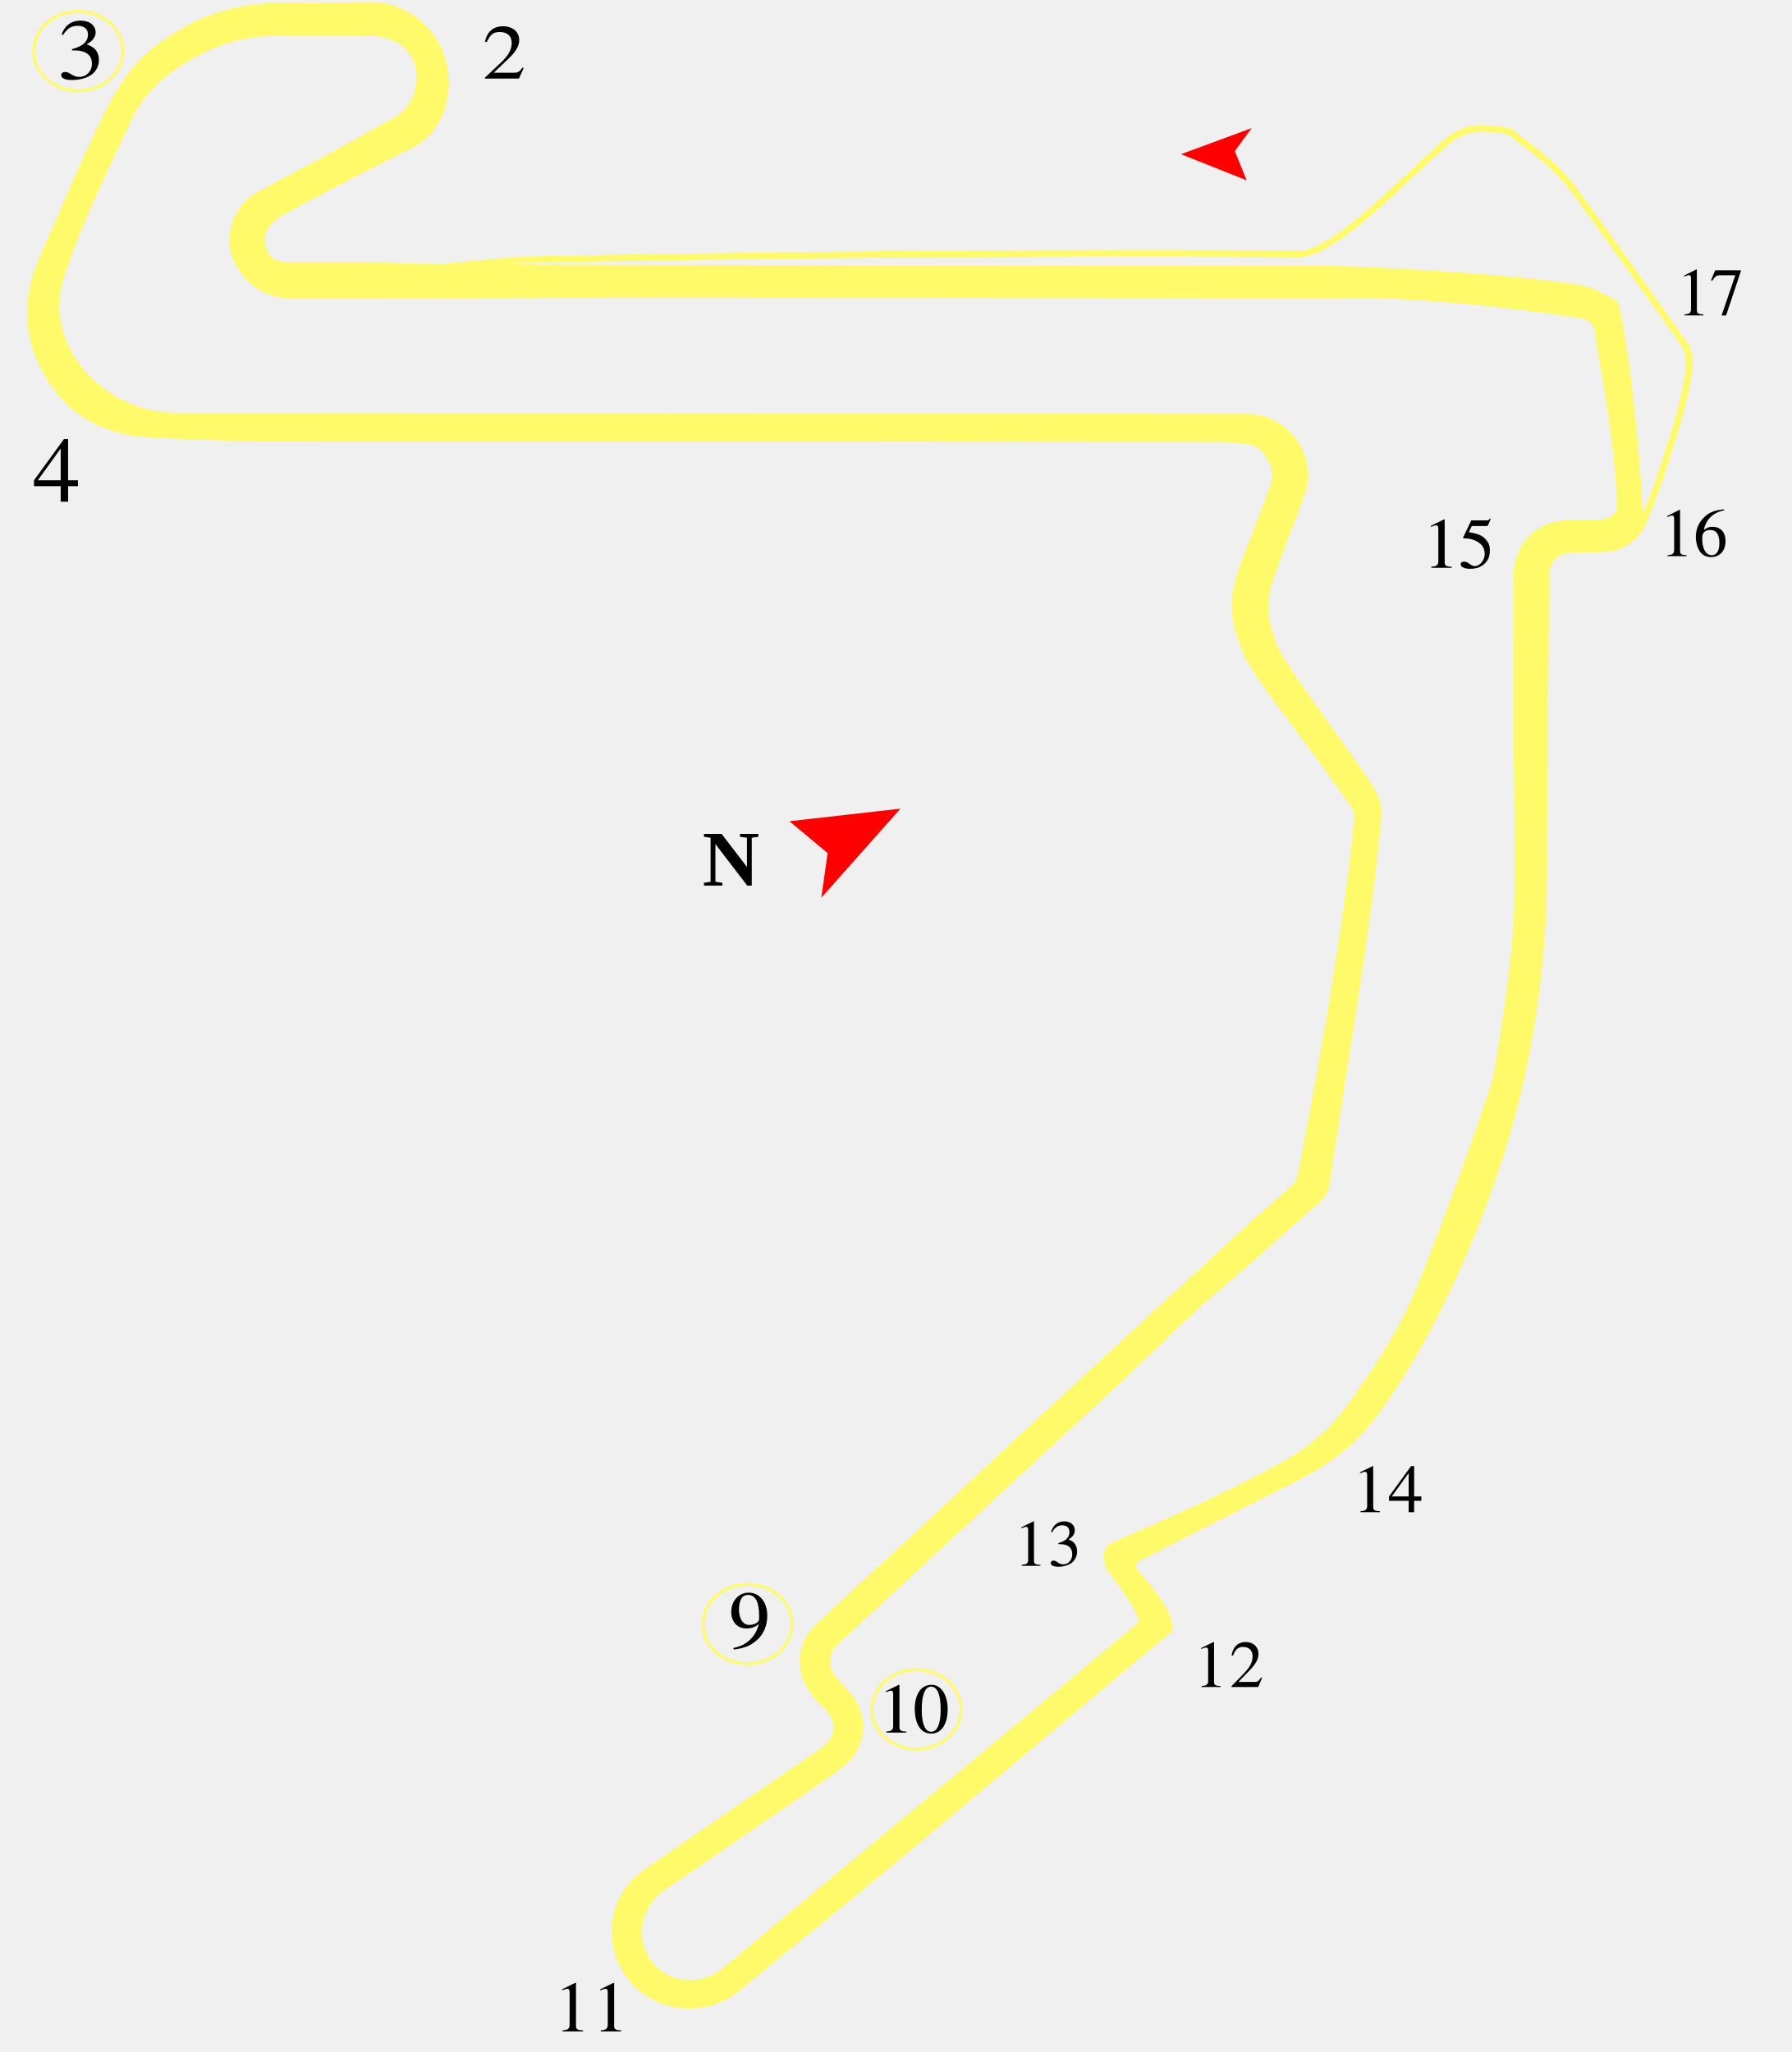
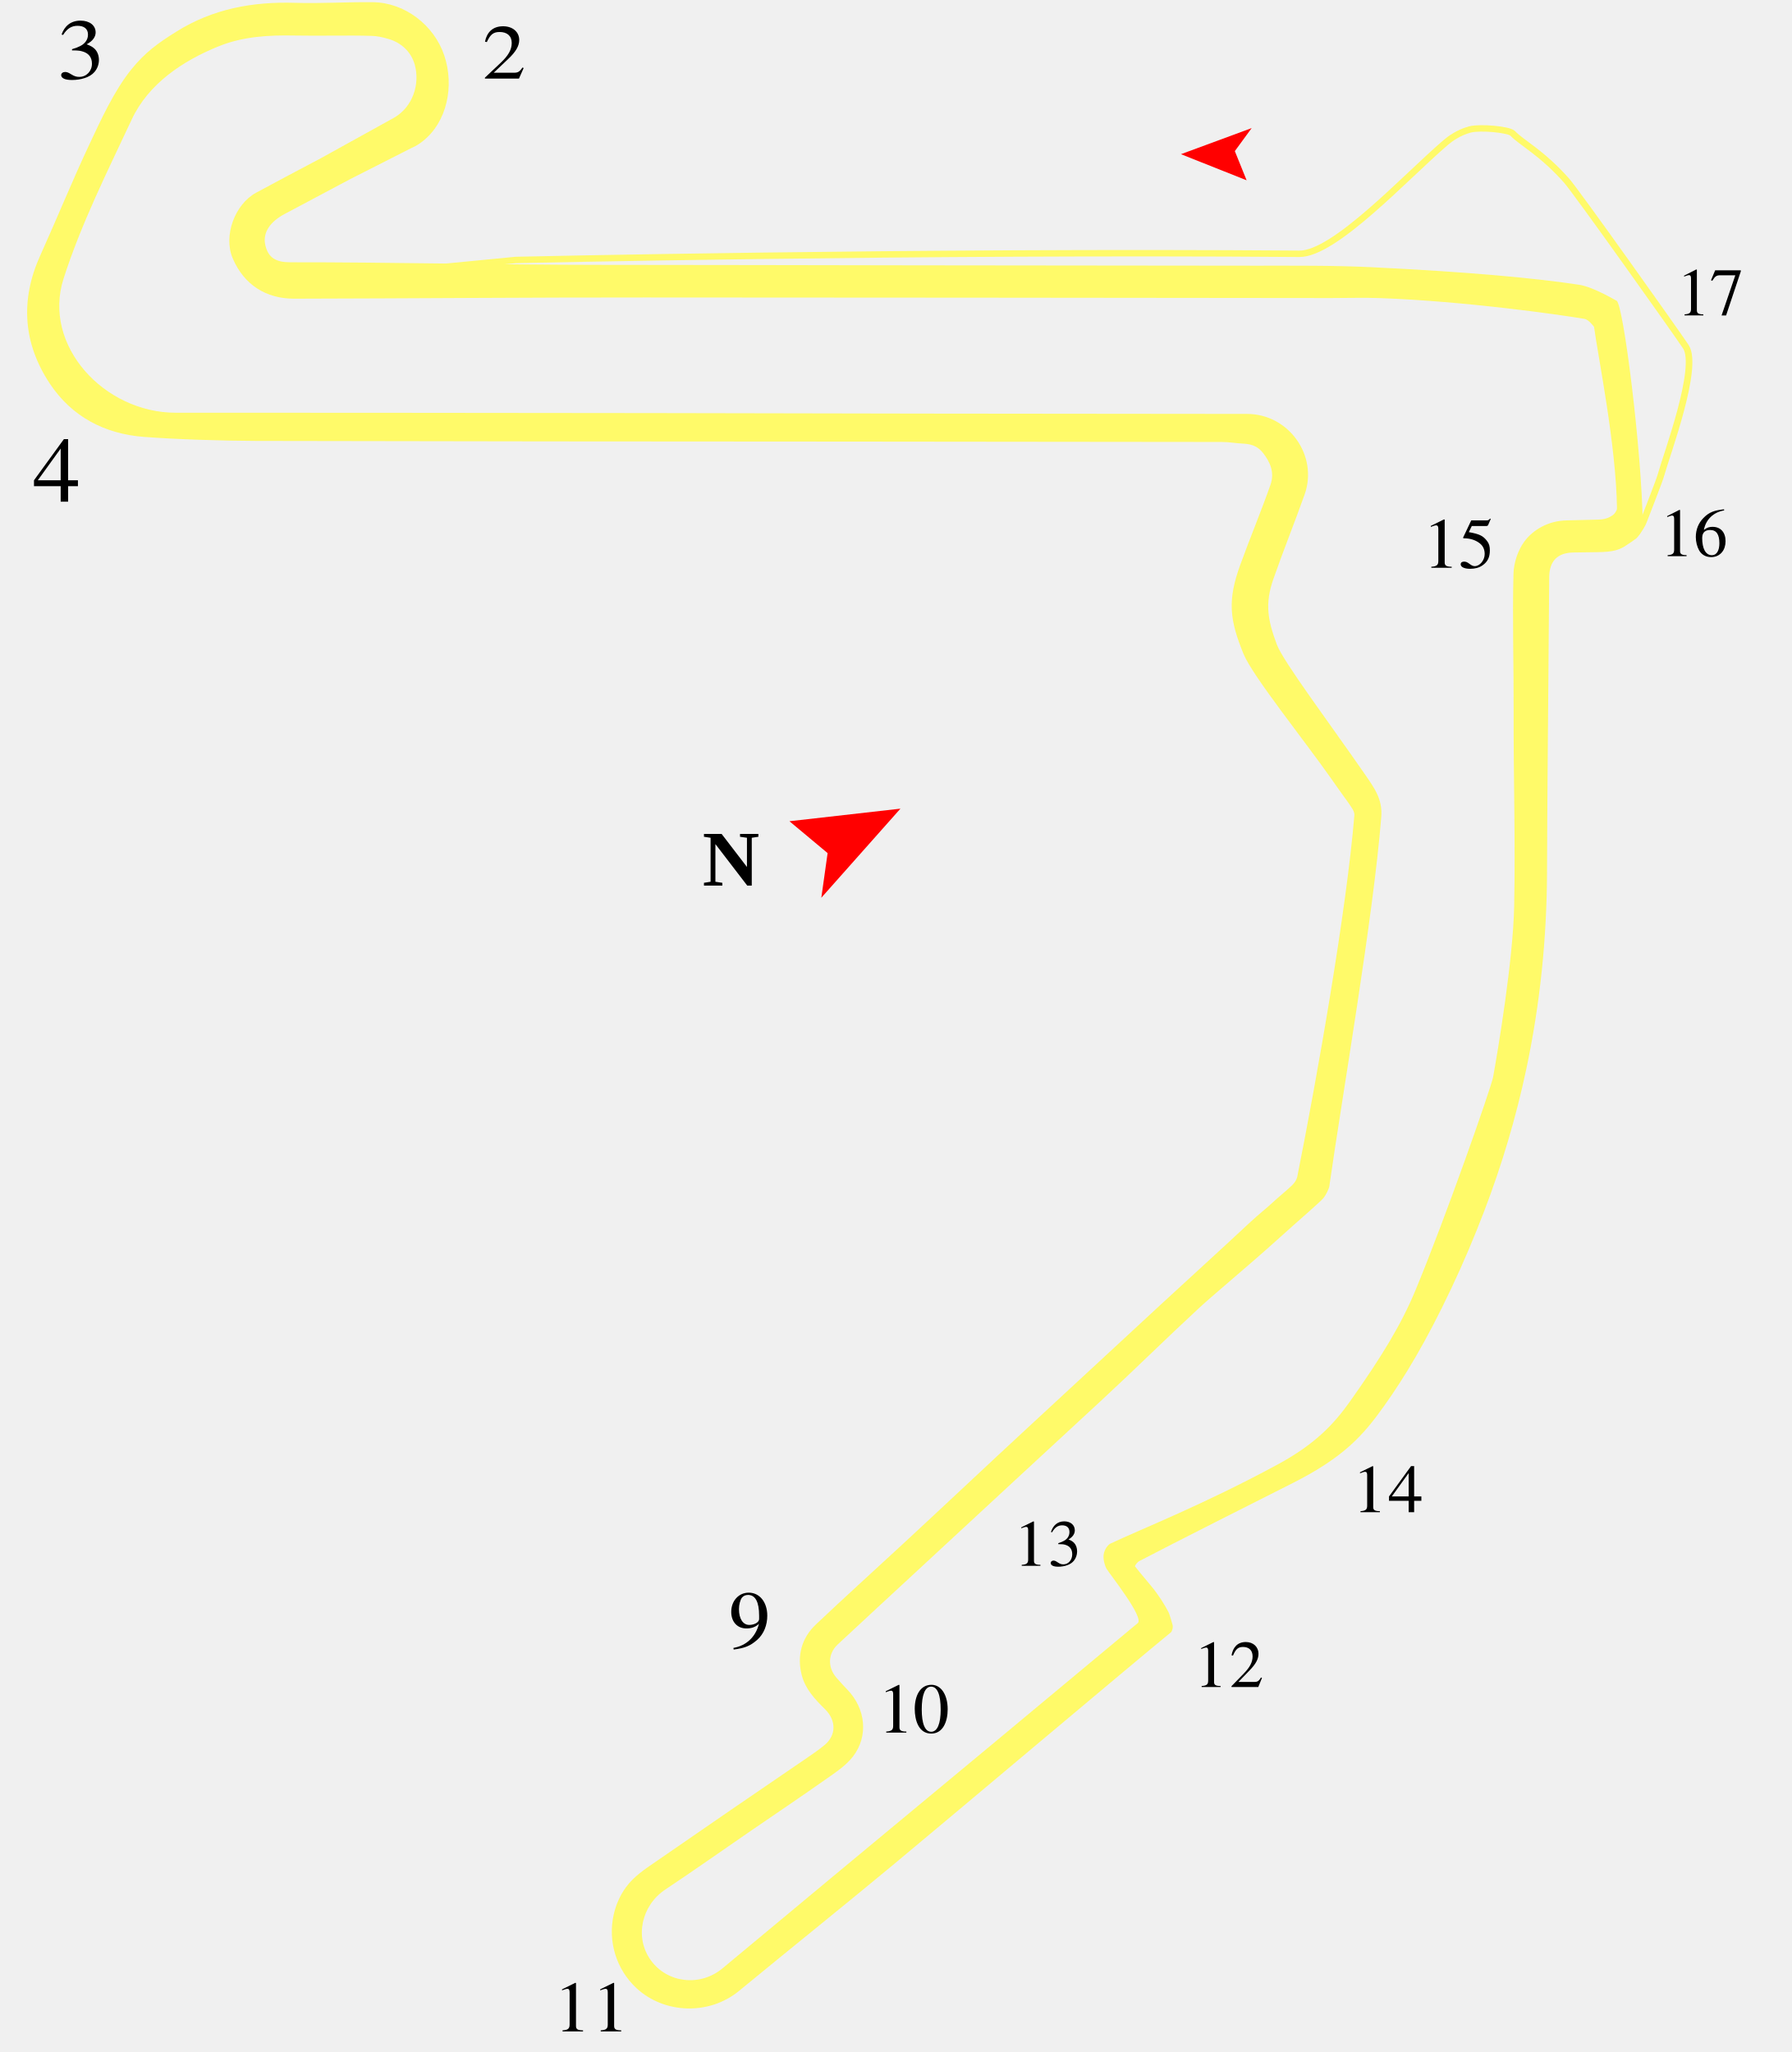
<svg xmlns="http://www.w3.org/2000/svg" width="230.373mm" height="263.863mm" viewBox="0 0 230.373 263.863" version="1.1" id="svg1" xml:space="preserve">
  <defs id="defs1" />
  <g id="layer1" transform="translate(58.30594,94.57387)">
-     <ellipse style="fill:none;stroke:#fffa69;stroke-width:0.371;stroke-dasharray:none" id="ellipse19" cx="-48.241" cy="-88.006" rx="5.731" ry="5.105" />
    <g id="g35" transform="translate(-1.852083,-26.45833)">
      <g id="g36">
        <g id="g41" transform="translate(-2.645833,3.241146)">
          <g id="g59" transform="translate(-1.870887,2.80633)" />
        </g>
      </g>
    </g>
    <g id="g37" transform="translate(86.91563,-71.70208)" />
    <g id="g38" transform="translate(-20.50521,-9.525)">
      <path style="font-size:15.184px;font-family:STIX;stroke-width:0.247" d="m 55.461,129.35 c 1.383,-0.192 2.075,-0.447 2.98,-1.266 0.851,-0.777 1.277,-1.937 1.277,-3.16 0,-0.894 -0.255,-1.66 -0.681,-2.192 -0.415,-0.511 -0.99,-0.809 -1.671,-0.809 -1.266,0 -2.213,1.075 -2.213,2.511 0,1.298 0.766,2.16 1.915,2.16 0.628,0 1.139,-0.16 1.596,-0.607 -0.426,1.745 -1.617,2.862 -3.235,3.15 z m 3.224,-4.012 c 0,0.564 -0.777,0.798 -1.245,0.798 -0.798,0 -1.309,-0.798 -1.309,-2.064 0,-0.575 0.16,-1.202 0.372,-1.49 0.181,-0.234 0.458,-0.362 0.777,-0.362 0.926,0 1.405,0.915 1.405,2.703 z" id="path9" transform="matrix(1.015067,0,0,0.9851566,0.2338607,-0.3661521)" />
-       <ellipse style="fill:none;stroke:#fffa69;stroke-width:0.371;stroke-dasharray:none" id="ellipse25" cx="58.309" cy="123.782" rx="5.731" ry="5.105" />
    </g>
    <g id="g39" transform="translate(41.80417,-38.36458)">
      <path style="font-size:15.184px;font-family:STIX;stroke-width:0.215" d="m 15.951,169.464 v -0.138 c -0.692,0 -0.877,-0.166 -0.877,-0.563 v -5.51 l -0.083,-0.028 -1.652,0.84 v 0.129 l 0.249,-0.092 c 0.166,-0.065 0.323,-0.111 0.415,-0.111 0.194,0 0.277,0.138 0.277,0.452 v 4.144 c 0,0.508 -0.194,0.701 -0.877,0.738 v 0.138 z m 5.233,-3.046 c 0,-1.892 -0.84,-3.193 -2.049,-3.193 -1.486,0 -2.123,1.504 -2.123,3.138 0,1.514 0.508,3.23 2.086,3.23 1.504,0 2.086,-1.587 2.086,-3.175 z m -0.886,0.046 c 0,1.827 -0.415,2.889 -1.2,2.889 -0.794,0 -1.2,-1.052 -1.2,-2.926 0,-1.874 0.415,-2.963 1.181,-2.963 0.812,0 1.218,1.08 1.218,3 z" id="path10" transform="matrix(1.015067,0,0,0.9851566,0.2338607,-0.3661521)" />
-       <ellipse style="fill:none;stroke:#fffa69;stroke-width:0.371;stroke-dasharray:none" id="ellipse26" cx="17.729" cy="163.602" rx="5.731" ry="5.105" />
    </g>
    <g id="g40" transform="translate(-94.67221,84.91795)">
      <path style="font-size:15.184px;font-family:STIX;stroke-width:0.218" d="m 109.446,83.327 v -0.141 c -0.704,0 -0.892,-0.169 -0.892,-0.572 v -5.603 l -0.085,-0.028 -1.68,0.854 v 0.131 l 0.253,-0.094 c 0.169,-0.066 0.328,-0.113 0.422,-0.113 0.197,0 0.282,0.141 0.282,0.46 v 4.214 c 0,0.516 -0.197,0.713 -0.892,0.751 v 0.141 z m 4.833,0 v -0.141 c -0.704,0 -0.892,-0.169 -0.892,-0.572 v -5.603 l -0.085,-0.028 -1.68,0.854 v 0.131 l 0.253,-0.094 c 0.169,-0.066 0.328,-0.113 0.422,-0.113 0.197,0 0.282,0.141 0.282,0.46 v 4.214 c 0,0.516 -0.197,0.713 -0.892,0.751 v 0.141 z" id="path11" transform="matrix(1.015067,0,0,0.9851566,0.2338607,-0.3661521)" />
    </g>
    <g id="g43" transform="translate(-32.82002,149.3385)">
      <g id="g57" transform="translate(3.554685,-5.61266)">
        <g id="g5" transform="translate(-2.513542,1.322917)">
          <path style="font-size:15.184px;font-family:STIX;stroke-width:0.202" d="m 130.407,-22.694 v -0.128 c -0.661,0 -0.837,-0.154 -0.837,-0.522 v -5.108 l -0.079,-0.026 -1.578,0.779 v 0.12 l 0.238,-0.086 c 0.159,-0.06 0.309,-0.103 0.397,-0.103 0.185,0 0.264,0.128 0.264,0.419 v 3.842 c 0,0.471 -0.185,0.65 -0.837,0.684 v 0.128 z m 5.325,-1.172 -0.123,-0.051 c -0.291,0.479 -0.476,0.573 -0.846,0.573 h -2.063 l 1.455,-1.506 c 0.785,-0.804 1.128,-1.446 1.128,-2.122 0,-0.847 -0.635,-1.506 -1.631,-1.506 -1.084,0 -1.649,0.702 -1.834,1.703 l 0.185,0.043 c 0.353,-0.838 0.661,-1.112 1.296,-1.112 0.749,0 1.225,0.428 1.225,1.206 0,0.727 -0.317,1.377 -1.146,2.225 l -1.569,1.617 v 0.103 h 3.447 z" id="path12" />
        </g>
      </g>
    </g>
    <g id="g44" transform="translate(-86.56367,134.7344)">
      <g id="g58" transform="translate(1.852083,-3.571875)">
        <path style="font-size:15.184px;font-family:STIX;stroke-width:0.199" d="m 160.176,-24.394 v -0.127 c -0.653,0 -0.827,-0.152 -0.827,-0.515 v -5.043 l -0.078,-0.025 -1.558,0.769 v 0.118 l 0.235,-0.084 c 0.157,-0.059 0.305,-0.101 0.392,-0.101 0.183,0 0.261,0.127 0.261,0.414 v 3.792 c 0,0.465 -0.183,0.642 -0.827,0.676 v 0.127 z m 1.497,-4.308 c 0.357,-0.625 0.757,-0.895 1.297,-0.895 0.574,0 0.94,0.287 0.94,0.862 0,0.515 -0.278,0.895 -0.705,1.132 -0.174,0.101 -0.4,0.194 -0.731,0.304 v 0.118 c 0.496,0 0.696,0.025 0.888,0.084 0.601,0.169 0.905,0.583 0.905,1.225 0,0.718 -0.487,1.292 -1.131,1.292 -0.244,0 -0.426,-0.042 -0.748,-0.262 -0.244,-0.169 -0.383,-0.22 -0.531,-0.22 -0.2,0 -0.357,0.127 -0.357,0.304 0,0.304 0.339,0.481 0.975,0.481 0.775,0 1.601,-0.245 2.019,-0.786 0.252,-0.321 0.4,-0.735 0.4,-1.183 0,-0.439 -0.139,-0.828 -0.383,-1.09 -0.183,-0.186 -0.339,-0.287 -0.722,-0.448 0.583,-0.338 0.809,-0.76 0.809,-1.166 0,-0.693 -0.548,-1.157 -1.358,-1.157 -0.905,0 -1.453,0.566 -1.706,1.368 z" id="path13" />
      </g>
    </g>
    <g id="g45" transform="translate(-52.99149,155.2019)">
      <g id="g56" transform="translate(9.541522,-8.980256)">
        <g id="g6" transform="translate(-1.852083,-0.396875)">
          <path style="font-size:15.184px;font-family:STIX;stroke-width:0.207" d="m 161.742,-46.27 v -0.133 c -0.667,0 -0.845,-0.16 -0.845,-0.543 v -5.31 l -0.08,-0.027 -1.592,0.809 v 0.125 l 0.24,-0.089 c 0.16,-0.062 0.311,-0.107 0.4,-0.107 0.187,0 0.267,0.133 0.267,0.436 v 3.993 c 0,0.489 -0.187,0.676 -0.845,0.712 v 0.133 z m 5.256,-1.485 v -0.569 h -0.916 v -3.958 h -0.391 l -2.793,3.958 v 0.569 h 2.49 v 1.485 h 0.694 v -1.485 z m -1.61,-0.569 h -2.135 l 2.135,-3.051 z" id="path14" transform="matrix(1.015067,0,0,0.9851566,0.2338607,-0.3661521)" />
        </g>
      </g>
    </g>
    <g id="g46" transform="translate(-18.64923,51.28377)">
      <path style="font-size:15.184px;font-family:STIX;stroke-width:0.217" d="m 146.993,-72.845 v -0.138 c -0.712,0 -0.901,-0.166 -0.901,-0.562 v -5.498 l -0.085,-0.028 -1.699,0.838 v 0.129 l 0.256,-0.092 c 0.171,-0.064 0.332,-0.111 0.427,-0.111 0.199,0 0.285,0.138 0.285,0.451 v 4.135 c 0,0.507 -0.199,0.7 -0.901,0.737 v 0.138 z m 5.02,-6.272 -0.085,-0.064 c -0.152,0.193 -0.237,0.239 -0.456,0.239 h -1.964 l -1.034,2.183 c 0,0 -0.009,0.028 -0.009,0.046 0,0.055 0.028,0.074 0.114,0.074 0.911,0 1.575,0.295 2.021,0.645 0.427,0.332 0.636,0.792 0.636,1.381 0,0.792 -0.617,1.556 -1.281,1.556 -0.19,0 -0.408,-0.083 -0.674,-0.295 -0.304,-0.239 -0.484,-0.286 -0.702,-0.286 -0.266,0 -0.427,0.12 -0.427,0.35 0,0.35 0.493,0.571 1.205,0.571 0.645,0 1.167,-0.138 1.613,-0.451 0.645,-0.46 0.93,-1.031 0.93,-1.916 0,-0.488 -0.085,-0.838 -0.332,-1.17 -0.541,-0.728 -1.015,-0.93 -2.372,-1.179 l 0.38,-0.783 h 1.841 c 0.152,0 0.228,-0.055 0.256,-0.12 z" id="path15" />
    </g>
    <g id="g4" transform="translate(11.97368,13.47039)">
      <g id="g47" transform="translate(28.04583,31.48542)">
        <g id="g48" transform="translate(-0.958141,-0.02269766)">
          <g id="g61" transform="translate(-0.396875,-1.984375)">
            <path style="font-size:15.169px;font-family:STIX;stroke-width:0.205" d="m 119.879,-66.007 v -0.132 c -0.661,0 -0.837,-0.159 -0.837,-0.537 v -5.259 l -0.079,-0.026 -1.577,0.802 v 0.123 l 0.238,-0.088 c 0.159,-0.062 0.308,-0.106 0.396,-0.106 0.185,0 0.264,0.132 0.264,0.432 v 3.955 c 0,0.484 -0.185,0.669 -0.837,0.705 v 0.132 z m 4.818,-6.025 c -1.216,0.132 -1.912,0.344 -2.669,1.136 -0.625,0.643 -0.96,1.48 -0.96,2.431 0,0.617 0.167,1.242 0.414,1.691 0.308,0.564 0.863,0.89 1.559,0.89 0.581,0 1.075,-0.238 1.401,-0.643 0.291,-0.352 0.449,-0.846 0.449,-1.409 0,-1.136 -0.634,-1.841 -1.665,-1.841 -0.388,0 -0.687,0.062 -1.119,0.396 0.238,-1.33 1.224,-2.282 2.607,-2.511 z m -0.599,4.369 c 0,0.899 -0.326,1.533 -0.96,1.533 -0.828,0 -1.251,-0.881 -1.251,-2.22 0,-0.81 0.52,-1.022 1.022,-1.022 0.819,0 1.189,0.581 1.189,1.709 z" id="text54" />
          </g>
        </g>
        <g id="g55" transform="translate(0.6731135,-32.96957)">
          <g id="g7">
            <g id="g10" transform="matrix(1.04685,0,0,1.04685,-5.628209,3.426396)">
              <path style="font-size:15.184px;font-family:STIX;stroke-width:0.195" d="m 159.675,-39.196 v -0.132 h -3.147 l -0.512,1.217 0.154,0.074 c 0.358,-0.563 0.503,-0.679 0.998,-0.679 h 1.834 l -1.689,4.934 h 0.554 z" id="path56" transform="translate(-35.06052,-32.53535)" />
              <path style="font-size:15.169px;font-family:STIX;stroke-width:0.194" d="m 120.011,-66.325 v -0.125 c -0.626,0 -0.793,-0.15 -0.793,-0.509 v -4.981 l -0.075,-0.025 -1.493,0.759 v 0.117 l 0.225,-0.083 c 0.15,-0.058 0.292,-0.1 0.375,-0.1 0.175,0 0.25,0.125 0.25,0.409 v 3.746 c 0,0.459 -0.175,0.634 -0.793,0.667 v 0.125 z" id="path55" />
            </g>
          </g>
        </g>
      </g>
    </g>
    <g id="g34" transform="matrix(1.914917,0,0,1.914917,-92.89046,-26.63857)">
      <path style="font-size:4.237px;fill:#ff0000;stroke:none;stroke-width:1.027;stroke-dasharray:none" d="m 77.123,19.48 -5.233,6.073 0.416,-3.043 -2.525,-2.172 z" id="path22" transform="matrix(1.015067,0,0,0.9851566,0.2338607,-0.3661521)" />
      <g id="g33" transform="matrix(0.5863315,0,0,0.5863315,1.79094,31.65331)">
        <path style="font-weight:bold;font-size:9.033px;font-family:'Nimbus Roman No9 L';-inkscape-font-specification:'Nimbus Roman No9 L Bold';stroke-width:2.266" d="m 113.285,-18.544 -0.794,-0.115 v -0.322 h 2.104 v 0.322 l -0.759,0.115 v 5.478 h -0.516 l -3.648,-4.755 v 4.314 l 0.794,0.119 v 0.322 h -2.104 v -0.322 l 0.759,-0.119 v -5.037 l -0.759,-0.115 v -0.322 h 2.025 l 2.898,3.78 z" id="text33" />
      </g>
    </g>
    <g id="layer1-5" transform="translate(-193.3339,-234.0117)" />
    <g id="text20" style="font-size:4.237px;stroke-width:0.353" transform="matrix(1.015067,0,0,0.9851566,0.2338608,-0.3661525)">
      <path style="font-size:15.184px;font-family:STIX;stroke-width:0.273" d="m -49.675,-91.07 c 0.502,-0.831 1.066,-1.19 1.826,-1.19 0.809,0 1.323,0.382 1.323,1.145 0,0.685 -0.392,1.19 -0.993,1.505 -0.245,0.135 -0.564,0.258 -1.029,0.404 v 0.157 c 0.699,0 0.98,0.034 1.25,0.112 0.846,0.225 1.274,0.775 1.274,1.628 0,0.954 -0.686,1.718 -1.593,1.718 -0.343,0 -0.6,-0.056 -1.054,-0.348 -0.343,-0.225 -0.539,-0.292 -0.748,-0.292 -0.282,0 -0.502,0.168 -0.502,0.404 0,0.404 0.478,0.64 1.373,0.64 1.091,0 2.255,-0.326 2.843,-1.044 0.355,-0.427 0.564,-0.977 0.564,-1.572 0,-0.584 -0.196,-1.1 -0.539,-1.448 -0.257,-0.247 -0.478,-0.382 -1.017,-0.595 0.821,-0.449 1.14,-1.011 1.14,-1.55 0,-0.921 -0.772,-1.538 -1.912,-1.538 -1.274,0 -2.047,0.752 -2.402,1.819 z" id="path16" />
      <g id="g11" transform="translate(-0.65164,1.342849)">
        <path style="font-size:15.184px;font-family:STIX;stroke-width:0.246" d="m 9.31,-88.093 -0.154,-0.061 c -0.364,0.566 -0.596,0.677 -1.059,0.677 H 5.516 l 1.82,-1.779 c 0.982,-0.95 1.412,-1.708 1.412,-2.507 0,-1.001 -0.794,-1.779 -2.041,-1.779 -1.357,0 -2.063,0.829 -2.294,2.011 l 0.232,0.051 c 0.441,-0.991 0.827,-1.314 1.622,-1.314 0.938,0 1.533,0.505 1.533,1.425 0,0.859 -0.397,1.627 -1.434,2.628 l -1.964,1.91 v 0.121 h 4.313 z" id="path3" />
      </g>
      <g id="g12" transform="translate(1.30328,4.297117)">
        <path style="font-size:15.184px;font-family:STIX;stroke-width:0.281" d="m -49.103,-36.462 v -0.773 h -1.244 v -5.373 h -0.531 l -3.791,5.373 v 0.773 h 3.381 v 2.016 h 0.942 v -2.016 z m -2.185,-0.773 h -2.898 l 2.898,-4.142 z" id="path4" />
      </g>
      <path style="fill:#ff0000;stroke:none;stroke-width:1.245;stroke-dasharray:none" d="m 91.915,-75.502 8.958,-3.407 -2.133,3.006 1.493,3.808 z" id="path21" />
      <path style="font-size:4.237px;fill:none;stroke:#fffa69;stroke-width:0.837;stroke-dasharray:none" d="m 149.77,-26.281 c 0,0 0.511,-0.649 0.787,-1.426 0.372,-1.047 1.983,-5.188 2.184,-6.003 0.64,-2.429 4.848,-13.984 3.125,-16.664 -1.22,-1.897 -13.863,-20.237 -15.108,-21.682 -3.172,-3.68 -5.716,-4.948 -6.813,-6.156 -0.473,-0.521 -4.134,-0.867 -5.43,-0.514 -1.45,0.394 -2.546,1.242 -3.097,1.729 -5.046,4.464 -14.032,14.534 -18.501,14.498 -48.575,-0.391 -99.25,0.804 -99.25,0.804 l -30.817,3.084 132.038,0.19 9.054,0.291 27.563,3.109 z" id="path20" />
    </g>
    <path id="path1" d="m -7.644,-79.433 c 2.471,-1.427 3.334,-4.38 2.671,-6.801 -0.468,-1.71 -1.793,-2.882 -3.409,-3.34 -0.836,-0.237 -1.375,-0.362 -2.157,-0.387 -2.941,-0.094 -6.631,0.023 -9.945,-0.044 -3.31,-0.066 -6.585,0.124 -9.683,1.374 -4.68,1.889 -9.068,4.85 -11.197,9.41 -3.029,6.489 -6.492,13.367 -8.771,20.479 -2.755,8.599 5.226,17.239 14.425,17.242 8.596,0.003 17.192,7.59e-4 25.788,0.007 11.883,0.009 23.765,0.019 35.648,0.037 11.56,0.017 23.121,0.049 34.681,0.065 13.878,0.019 27.755,0.027 41.632,0.042 5.345,0.006 9.181,5.362 7.39,10.38 -1.293,3.623 -2.734,7.194 -4.003,10.825 -1.125,3.219 -0.74,5.297 0.449,8.479 0.797,2.133 6.832,10.185 11.194,16.487 1.298,1.876 2.405,3.34 2.223,5.63 -1.037,12.999 -5.019,35.832 -6.694,47.602 -0.12,0.38 -0.399,0.995 -0.728,1.408 -0.418,0.525 -2.885,2.609 -5.971,5.397 -3.659,3.305 -8.135,7.003 -10.001,8.73 -4.382,4.053 -8.236,7.877 -12.615,11.933 -3.629,3.361 -7.267,6.713 -10.897,10.072 -4.402,4.073 -8.802,8.149 -13.202,12.224 -3.262,3.021 -6.533,6.033 -9.782,9.068 -1.264,1.181 -1.313,2.944 -0.168,4.265 0.46,0.531 0.934,1.053 1.422,1.559 2.337,2.422 2.739,5.961 0.695,8.6 -0.921,1.19 -2.289,2.068 -3.547,2.956 -3.182,2.247 -6.418,4.415 -9.629,6.621 -3.645,2.504 -7.255,5.059 -10.936,7.509 -3.087,2.055 -3.983,6.175 -1.863,9.102 2.125,2.934 6.327,3.426 9.197,1.048 4.661,-3.862 9.303,-7.746 13.959,-11.614 7.131,-5.925 14.266,-11.846 21.401,-17.766 1.315,-1.092 17.439,-14.514 18.046,-15.027 0.852,-0.719 -3.489,-6.139 -4.024,-7.006 -0.12,-0.194 -0.448,-1.078 -0.369,-1.745 0.093,-0.782 0.623,-1.353 0.875,-1.472 4.049,-1.915 11.948,-4.997 21.511,-10.177 4.833,-2.618 7.235,-5.198 9.308,-8.121 4.088,-5.766 6.599,-9.929 8.371,-14.192 3.954,-9.513 9.786,-26.21 10.023,-27.527 0.586,-3.258 2.564,-14.937 2.704,-21.962 0.167,-8.418 -0.095,-16.621 -0.069,-25.042 0.018,-5.78 -0.169,-11.951 -0.021,-17.678 0.036,-1.399 0.555,-3.005 1.382,-4.134 1.134,-1.549 3.103,-2.694 5.443,-2.741 1.29,-0.026 2.756,-0.066 4.046,-0.1 1.072,-0.029 1.495,-0.31 1.905,-0.581 0.208,-0.138 0.537,-0.579 0.533,-0.87 -0.107,-8.145 -2.446,-19.56 -2.948,-23.327 0,0 -0.655,-0.936 -1.233,-1.034 -3.329,-0.566 -15.377,-2.268 -26.193,-2.669 -2.14,-0.079 -4.284,-0.007 -6.426,-0.009 -15.316,-0.017 -30.632,-0.035 -45.948,-0.048 -14.053,-0.011 -28.105,-0.013 -42.158,-0.025 -14.377,-0.013 -30.813,0.127 -45.19,0.153 -3.59,0.006 -6.436,-1.777 -7.888,-5.192 -1.228,-2.886 0.262,-6.937 3.009,-8.433 2.763,-1.504 5.552,-2.96 8.33,-4.437 m 3.718,2.715 c -2.854,1.518 -5.525,2.945 -8.382,4.459 -1.729,0.916 -2.887,2.302 -2.473,4.04 0.375,1.571 1.335,2.171 3.189,2.169 12.528,-0.016 27.115,0.328 39.643,0.332 13.585,0.004 27.17,0.042 40.755,0.06 14.553,0.019 29.106,0.036 43.659,0.047 4.987,0.004 10.015,-0.047 15,0.194 12.612,0.61 21.192,1.42 26.712,2.265 1.857,0.284 4.992,2.198 4.77,2.043 0.873,0.404 3.245,19.361 3.364,28.67 0.02,1.588 -1.21,2.15 -1.924,2.655 -0.977,0.69 -1.739,0.985 -3.89,1.007 -1.027,0.011 -2.054,0.03 -3.082,0.044 -2.053,0.03 -3.107,1.084 -3.129,3.165 -0.036,3.491 -0.059,6.983 -0.085,10.475 -0.069,9.154 -0.167,18.307 -0.196,27.461 -0.027,8.544 -0.897,16.992 -2.669,25.348 -1.322,6.23 -3.152,12.351 -5.413,18.258 -1.291,3.373 -2.671,6.634 -4.233,9.936 -3.261,6.895 -6.004,11.412 -8.646,15.123 -2.608,3.664 -5.091,6.546 -11.745,9.9 -4.586,2.312 -15.18,7.653 -19.722,10.029 -0.227,0.119 -0.474,0.462 -0.564,0.66 0,0 0.984,1.237 2.061,2.503 0.897,1.055 1.793,2.463 2.29,3.452 0.1,0.199 0.346,1.064 0.491,1.565 0.102,0.352 -0.072,0.867 -0.194,0.967 -4.955,4.05 -28.443,23.859 -35.598,29.802 -6.48,5.382 -13.442,10.966 -19.946,16.319 -3.836,3.158 -9.603,2.967 -13.179,-0.348 -2.642,-2.45 -3.681,-6.056 -2.948,-9.4 0.277,-1.263 0.793,-2.491 1.598,-3.592 1.014,-1.385 2.427,-2.316 3.806,-3.263 3.284,-2.253 6.416,-4.429 9.699,-6.684 3.21,-2.206 6.604,-4.505 9.814,-6.711 0.771,-0.53 1.474,-1.012 2.195,-1.606 1.543,-1.271 1.522,-3.184 0.081,-4.61 -1.306,-1.292 -2.543,-2.586 -3.009,-4.415 -0.627,-2.459 -0.008,-4.752 1.817,-6.48 3.675,-3.481 7.468,-6.912 11.184,-10.349 5.498,-5.086 10.661,-9.97 16.161,-15.054 5.887,-5.441 11.155,-10.334 17.042,-15.774 3.424,-3.164 8.174,-7.478 11.479,-10.575 0.935,-0.876 2.112,-1.805 2.901,-2.544 0.704,-0.66 1.745,-1.489 2.471,-2.192 0.133,-0.129 0.242,-0.259 0.332,-0.386 0.202,-0.287 0.301,-0.554 0.338,-0.739 2.515,-12.577 6.326,-34.187 7.335,-46.44 0.03,-0.369 -0.149,-0.682 -0.363,-1.011 -0.169,-0.259 -0.348,-0.534 -0.55,-0.809 -0.667,-0.908 -1.369,-1.907 -2.058,-2.891 -3.379,-4.825 -10.127,-13.223 -11.277,-16.04 -1.805,-4.421 -2.079,-6.905 -0.419,-11.473 1.273,-3.506 2.634,-6.75 3.877,-10.266 0.6,-1.697 -0.142,-3.063 -0.935,-4.088 -0.549,-0.711 -1.276,-1.162 -2.521,-1.218 -1.113,-0.05 -1.733,-0.215 -2.848,-0.216 -15.785,-0.017 -31.57,-0.037 -47.355,-0.05 -13.086,-0.012 -26.172,-0.012 -39.257,-0.026 -12.527,-0.013 -25.055,-0.031 -37.582,-0.06 -4.107,-0.009 -10.289,-0.204 -14.373,-0.519 -4.996,-0.385 -9.226,-2.587 -12.043,-6.81 -3.477,-5.212 -3.843,-10.801 -1.26,-16.51 2.117,-4.679 4.128,-9.634 6.313,-14.279 1.469,-3.122 3.184,-6.91 5.413,-9.668 1.766,-2.185 3.415,-3.367 5.801,-4.858 4.678,-2.923 9.8,-3.857 15.241,-3.689 3.337,0.104 6.683,-0.121 10.023,-0.081 4.066,0.049 7.844,2.934 9.158,6.846 1.315,3.916 0.373,8.573 -2.792,11.049 -0.366,0.286 -0.804,0.59 -1.384,0.832" style="fill:#fffa69;fill-opacity:1;fill-rule:nonzero;stroke:none;stroke-width:0.353" />
    <g id="g20">
      <g id="g13">
        <path id="path33" d="m 93.909,-50.199 c 0.866,0 1.731,0 2.597,0" style="fill:#ffffff;fill-opacity:1;fill-rule:nonzero;stroke:none;stroke-width:0.353" />
      </g>
    </g>
  </g>
</svg>
